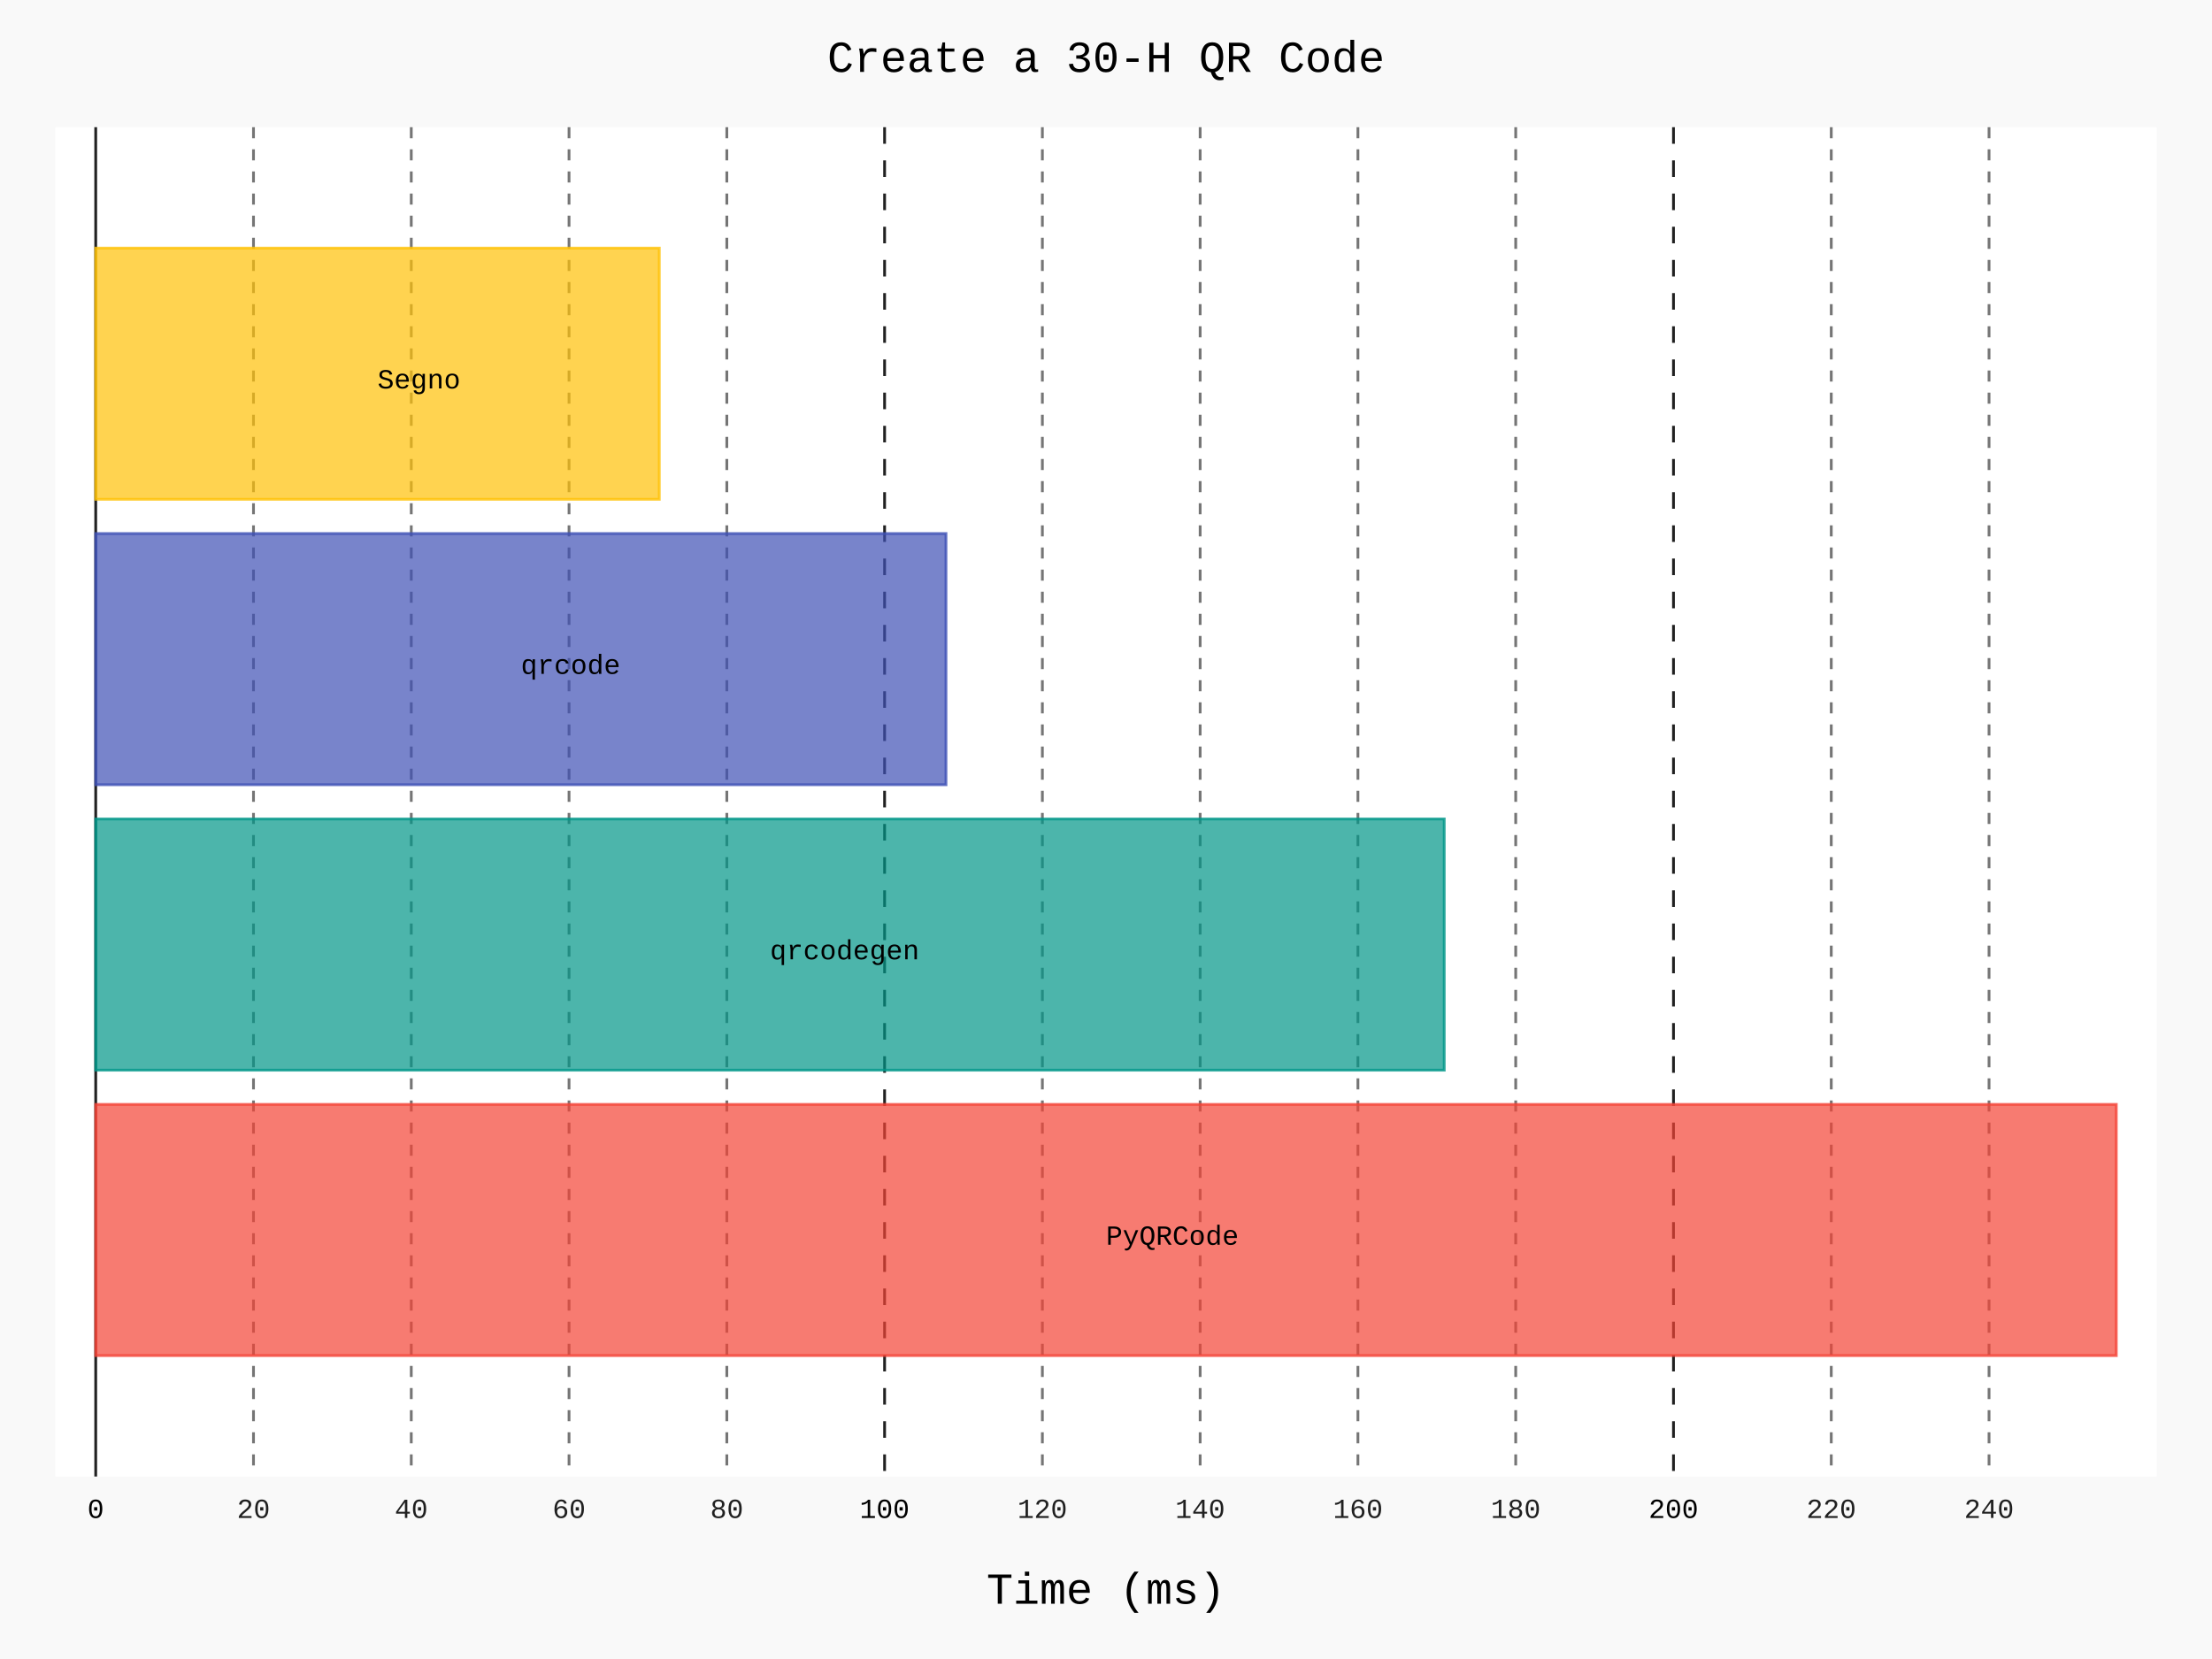
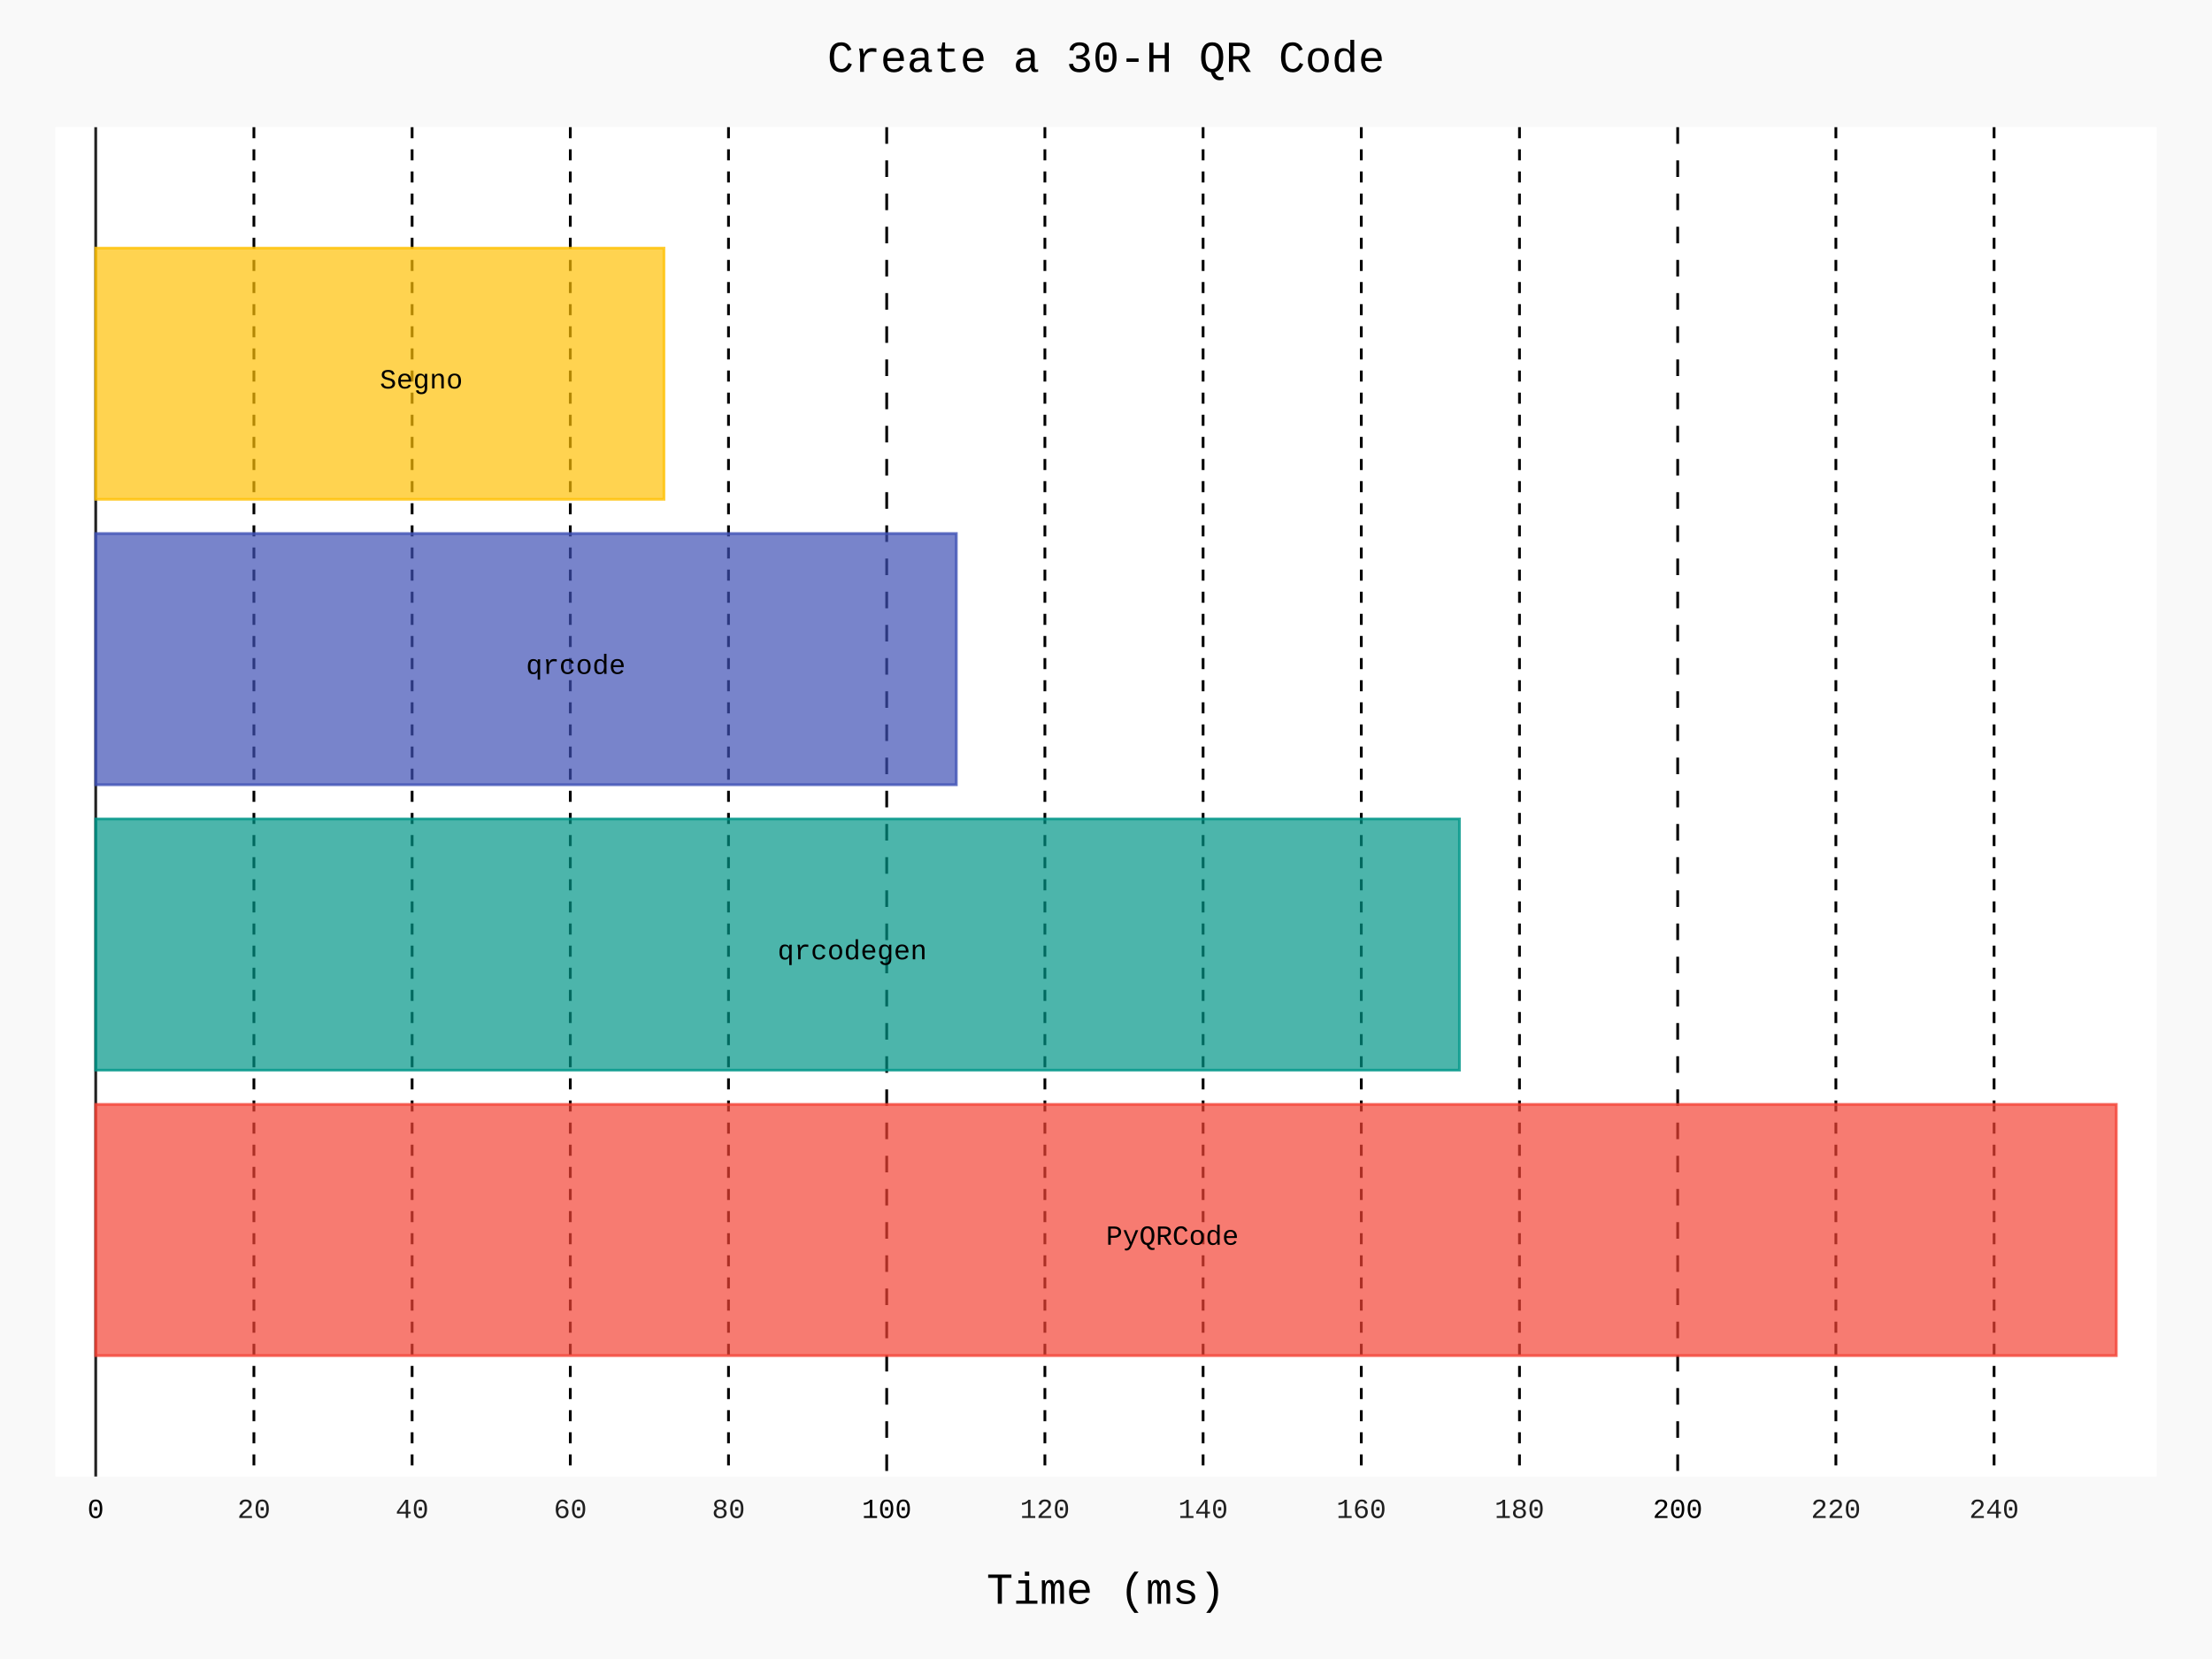
- <svg xmlns="http://www.w3.org/2000/svg" class="pygal-chart" id="chart-d1d32c11-65d1-43c3-b58f-0a6f7878c010" viewBox="0 0 800 600">
+ <svg xmlns="http://www.w3.org/2000/svg" class="pygal-chart" id="chart-5c0a066f-63ce-47a0-9593-6c41a0ef8f0c" viewBox="0 0 800 600">
  <defs>
-     <style type="text/css">#chart-d1d32c11-65d1-43c3-b58f-0a6f7878c010{-webkit-user-select:none;-webkit-font-smoothing:antialiased;font-family:Consolas,"Liberation Mono",Menlo,Courier,monospace}#chart-d1d32c11-65d1-43c3-b58f-0a6f7878c010 .title{font-family:Consolas,"Liberation Mono",Menlo,Courier,monospace;font-size:16px}#chart-d1d32c11-65d1-43c3-b58f-0a6f7878c010 .legends .legend text{font-family:Consolas,"Liberation Mono",Menlo,Courier,monospace;font-size:14px}#chart-d1d32c11-65d1-43c3-b58f-0a6f7878c010 .axis text{font-family:Consolas,"Liberation Mono",Menlo,Courier,monospace;font-size:10px}#chart-d1d32c11-65d1-43c3-b58f-0a6f7878c010 .axis text.major{font-family:Consolas,"Liberation Mono",Menlo,Courier,monospace;font-size:10px}#chart-d1d32c11-65d1-43c3-b58f-0a6f7878c010 .text-overlay text.value{font-family:Consolas,"Liberation Mono",Menlo,Courier,monospace;font-size:16px}#chart-d1d32c11-65d1-43c3-b58f-0a6f7878c010 .text-overlay text.label{font-family:Consolas,"Liberation Mono",Menlo,Courier,monospace;font-size:10px}#chart-d1d32c11-65d1-43c3-b58f-0a6f7878c010 .tooltip{font-family:Consolas,"Liberation Mono",Menlo,Courier,monospace;font-size:14px}#chart-d1d32c11-65d1-43c3-b58f-0a6f7878c010 text.no_data{font-family:Consolas,"Liberation Mono",Menlo,Courier,monospace;font-size:64px}
- #chart-d1d32c11-65d1-43c3-b58f-0a6f7878c010{background-color:rgba(249,249,249,1)}#chart-d1d32c11-65d1-43c3-b58f-0a6f7878c010 path,#chart-d1d32c11-65d1-43c3-b58f-0a6f7878c010 line,#chart-d1d32c11-65d1-43c3-b58f-0a6f7878c010 rect,#chart-d1d32c11-65d1-43c3-b58f-0a6f7878c010 circle{-webkit-transition:150ms;-moz-transition:150ms;transition:150ms}#chart-d1d32c11-65d1-43c3-b58f-0a6f7878c010 .graph &gt; .background{fill:rgba(249,249,249,1)}#chart-d1d32c11-65d1-43c3-b58f-0a6f7878c010 .plot &gt; .background{fill:rgba(255,255,255,1)}#chart-d1d32c11-65d1-43c3-b58f-0a6f7878c010 .graph{fill:rgba(0,0,0,.87)}#chart-d1d32c11-65d1-43c3-b58f-0a6f7878c010 text.no_data{fill:rgba(0,0,0,1)}#chart-d1d32c11-65d1-43c3-b58f-0a6f7878c010 .title{fill:rgba(0,0,0,1)}#chart-d1d32c11-65d1-43c3-b58f-0a6f7878c010 .legends .legend text{fill:rgba(0,0,0,.87)}#chart-d1d32c11-65d1-43c3-b58f-0a6f7878c010 .legends .legend:hover text{fill:rgba(0,0,0,1)}#chart-d1d32c11-65d1-43c3-b58f-0a6f7878c010 .axis .line{stroke:rgba(0,0,0,1)}#chart-d1d32c11-65d1-43c3-b58f-0a6f7878c010 .axis .guide.line{stroke:rgba(0,0,0,.54)}#chart-d1d32c11-65d1-43c3-b58f-0a6f7878c010 .axis .major.line{stroke:rgba(0,0,0,.87)}#chart-d1d32c11-65d1-43c3-b58f-0a6f7878c010 .axis text.major{fill:rgba(0,0,0,1)}#chart-d1d32c11-65d1-43c3-b58f-0a6f7878c010 .axis.y .guides:hover .guide.line,#chart-d1d32c11-65d1-43c3-b58f-0a6f7878c010 .line-graph .axis.x .guides:hover .guide.line,#chart-d1d32c11-65d1-43c3-b58f-0a6f7878c010 .stackedline-graph .axis.x .guides:hover .guide.line,#chart-d1d32c11-65d1-43c3-b58f-0a6f7878c010 .xy-graph .axis.x .guides:hover .guide.line{stroke:rgba(0,0,0,1)}#chart-d1d32c11-65d1-43c3-b58f-0a6f7878c010 .axis .guides:hover text{fill:rgba(0,0,0,1)}#chart-d1d32c11-65d1-43c3-b58f-0a6f7878c010 .reactive{fill-opacity:.7;stroke-opacity:.8}#chart-d1d32c11-65d1-43c3-b58f-0a6f7878c010 .ci{stroke:rgba(0,0,0,.87)}#chart-d1d32c11-65d1-43c3-b58f-0a6f7878c010 .reactive.active,#chart-d1d32c11-65d1-43c3-b58f-0a6f7878c010 .active .reactive{fill-opacity:.8;stroke-opacity:.9;stroke-width:4}#chart-d1d32c11-65d1-43c3-b58f-0a6f7878c010 .ci .reactive.active{stroke-width:1.5}#chart-d1d32c11-65d1-43c3-b58f-0a6f7878c010 .series text{fill:rgba(0,0,0,1)}#chart-d1d32c11-65d1-43c3-b58f-0a6f7878c010 .tooltip rect{fill:rgba(255,255,255,1);stroke:rgba(0,0,0,1);-webkit-transition:opacity 150ms;-moz-transition:opacity 150ms;transition:opacity 150ms}#chart-d1d32c11-65d1-43c3-b58f-0a6f7878c010 .tooltip .label{fill:rgba(0,0,0,.87)}#chart-d1d32c11-65d1-43c3-b58f-0a6f7878c010 .tooltip .label{fill:rgba(0,0,0,.87)}#chart-d1d32c11-65d1-43c3-b58f-0a6f7878c010 .tooltip .legend{font-size:.8em;fill:rgba(0,0,0,.54)}#chart-d1d32c11-65d1-43c3-b58f-0a6f7878c010 .tooltip .x_label{font-size:.6em;fill:rgba(0,0,0,1)}#chart-d1d32c11-65d1-43c3-b58f-0a6f7878c010 .tooltip .xlink{font-size:.5em;text-decoration:underline}#chart-d1d32c11-65d1-43c3-b58f-0a6f7878c010 .tooltip .value{font-size:1.5em}#chart-d1d32c11-65d1-43c3-b58f-0a6f7878c010 .bound{font-size:.5em}#chart-d1d32c11-65d1-43c3-b58f-0a6f7878c010 .max-value{font-size:.75em;fill:rgba(0,0,0,.54)}#chart-d1d32c11-65d1-43c3-b58f-0a6f7878c010 .map-element{fill:rgba(255,255,255,1);stroke:rgba(0,0,0,.54) !important}#chart-d1d32c11-65d1-43c3-b58f-0a6f7878c010 .map-element .reactive{fill-opacity:inherit;stroke-opacity:inherit}#chart-d1d32c11-65d1-43c3-b58f-0a6f7878c010 .color-0,#chart-d1d32c11-65d1-43c3-b58f-0a6f7878c010 .color-0 a:visited{stroke:#F44336;fill:#F44336}#chart-d1d32c11-65d1-43c3-b58f-0a6f7878c010 .color-1,#chart-d1d32c11-65d1-43c3-b58f-0a6f7878c010 .color-1 a:visited{stroke:#3F51B5;fill:#3F51B5}#chart-d1d32c11-65d1-43c3-b58f-0a6f7878c010 .color-2,#chart-d1d32c11-65d1-43c3-b58f-0a6f7878c010 .color-2 a:visited{stroke:#009688;fill:#009688}#chart-d1d32c11-65d1-43c3-b58f-0a6f7878c010 .color-3,#chart-d1d32c11-65d1-43c3-b58f-0a6f7878c010 .color-3 a:visited{stroke:#FFC107;fill:#FFC107}#chart-d1d32c11-65d1-43c3-b58f-0a6f7878c010 .text-overlay .color-0 text{fill:black}#chart-d1d32c11-65d1-43c3-b58f-0a6f7878c010 .text-overlay .color-1 text{fill:black}#chart-d1d32c11-65d1-43c3-b58f-0a6f7878c010 .text-overlay .color-2 text{fill:black}#chart-d1d32c11-65d1-43c3-b58f-0a6f7878c010 .text-overlay .color-3 text{fill:black}
- #chart-d1d32c11-65d1-43c3-b58f-0a6f7878c010 text.no_data{text-anchor:middle}#chart-d1d32c11-65d1-43c3-b58f-0a6f7878c010 .guide.line{fill:none}#chart-d1d32c11-65d1-43c3-b58f-0a6f7878c010 .centered{text-anchor:middle}#chart-d1d32c11-65d1-43c3-b58f-0a6f7878c010 .title{text-anchor:middle}#chart-d1d32c11-65d1-43c3-b58f-0a6f7878c010 .legends .legend text{fill-opacity:1}#chart-d1d32c11-65d1-43c3-b58f-0a6f7878c010 .axis.x text{text-anchor:middle}#chart-d1d32c11-65d1-43c3-b58f-0a6f7878c010 .axis.x:not(.web) text[transform]{text-anchor:start}#chart-d1d32c11-65d1-43c3-b58f-0a6f7878c010 .axis.x:not(.web) text[transform].backwards{text-anchor:end}#chart-d1d32c11-65d1-43c3-b58f-0a6f7878c010 .axis.y text{text-anchor:end}#chart-d1d32c11-65d1-43c3-b58f-0a6f7878c010 .axis.y text[transform].backwards{text-anchor:start}#chart-d1d32c11-65d1-43c3-b58f-0a6f7878c010 .axis.y2 text{text-anchor:start}#chart-d1d32c11-65d1-43c3-b58f-0a6f7878c010 .axis.y2 text[transform].backwards{text-anchor:end}#chart-d1d32c11-65d1-43c3-b58f-0a6f7878c010 .axis .guide.line{stroke-dasharray:4,4}#chart-d1d32c11-65d1-43c3-b58f-0a6f7878c010 .axis .major.guide.line{stroke-dasharray:6,6}#chart-d1d32c11-65d1-43c3-b58f-0a6f7878c010 .horizontal .axis.y .guide.line,#chart-d1d32c11-65d1-43c3-b58f-0a6f7878c010 .horizontal .axis.y2 .guide.line,#chart-d1d32c11-65d1-43c3-b58f-0a6f7878c010 .vertical .axis.x .guide.line{opacity:0}#chart-d1d32c11-65d1-43c3-b58f-0a6f7878c010 .horizontal .axis.always_show .guide.line,#chart-d1d32c11-65d1-43c3-b58f-0a6f7878c010 .vertical .axis.always_show .guide.line{opacity:1 !important}#chart-d1d32c11-65d1-43c3-b58f-0a6f7878c010 .axis.y .guides:hover .guide.line,#chart-d1d32c11-65d1-43c3-b58f-0a6f7878c010 .axis.y2 .guides:hover .guide.line,#chart-d1d32c11-65d1-43c3-b58f-0a6f7878c010 .axis.x .guides:hover .guide.line{opacity:1}#chart-d1d32c11-65d1-43c3-b58f-0a6f7878c010 .axis .guides:hover text{opacity:1}#chart-d1d32c11-65d1-43c3-b58f-0a6f7878c010 .nofill{fill:none}#chart-d1d32c11-65d1-43c3-b58f-0a6f7878c010 .subtle-fill{fill-opacity:.2}#chart-d1d32c11-65d1-43c3-b58f-0a6f7878c010 .dot{stroke-width:1px;fill-opacity:1}#chart-d1d32c11-65d1-43c3-b58f-0a6f7878c010 .dot.active{stroke-width:5px}#chart-d1d32c11-65d1-43c3-b58f-0a6f7878c010 .dot.negative{fill:transparent}#chart-d1d32c11-65d1-43c3-b58f-0a6f7878c010 text,#chart-d1d32c11-65d1-43c3-b58f-0a6f7878c010 tspan{stroke:none !important}#chart-d1d32c11-65d1-43c3-b58f-0a6f7878c010 .series text.active{opacity:1}#chart-d1d32c11-65d1-43c3-b58f-0a6f7878c010 .tooltip rect{fill-opacity:.95;stroke-width:.5}#chart-d1d32c11-65d1-43c3-b58f-0a6f7878c010 .tooltip text{fill-opacity:1}#chart-d1d32c11-65d1-43c3-b58f-0a6f7878c010 .showable{visibility:hidden}#chart-d1d32c11-65d1-43c3-b58f-0a6f7878c010 .showable.shown{visibility:visible}#chart-d1d32c11-65d1-43c3-b58f-0a6f7878c010 .gauge-background{fill:rgba(229,229,229,1);stroke:none}#chart-d1d32c11-65d1-43c3-b58f-0a6f7878c010 .bg-lines{stroke:rgba(249,249,249,1);stroke-width:2px}</style>
+     <style type="text/css">#chart-5c0a066f-63ce-47a0-9593-6c41a0ef8f0c{-webkit-user-select:none;-webkit-font-smoothing:antialiased;font-family:Consolas,"Liberation Mono",Menlo,Courier,monospace}#chart-5c0a066f-63ce-47a0-9593-6c41a0ef8f0c .title{font-family:Consolas,"Liberation Mono",Menlo,Courier,monospace;font-size:16px}#chart-5c0a066f-63ce-47a0-9593-6c41a0ef8f0c .legends .legend text{font-family:Consolas,"Liberation Mono",Menlo,Courier,monospace;font-size:14px}#chart-5c0a066f-63ce-47a0-9593-6c41a0ef8f0c .axis text{font-family:Consolas,"Liberation Mono",Menlo,Courier,monospace;font-size:10px}#chart-5c0a066f-63ce-47a0-9593-6c41a0ef8f0c .axis text.major{font-family:Consolas,"Liberation Mono",Menlo,Courier,monospace;font-size:10px}#chart-5c0a066f-63ce-47a0-9593-6c41a0ef8f0c .text-overlay text.value{font-family:Consolas,"Liberation Mono",Menlo,Courier,monospace;font-size:16px}#chart-5c0a066f-63ce-47a0-9593-6c41a0ef8f0c .text-overlay text.label{font-family:Consolas,"Liberation Mono",Menlo,Courier,monospace;font-size:10px}#chart-5c0a066f-63ce-47a0-9593-6c41a0ef8f0c .tooltip{font-family:Consolas,"Liberation Mono",Menlo,Courier,monospace;font-size:14px}#chart-5c0a066f-63ce-47a0-9593-6c41a0ef8f0c text.no_data{font-family:Consolas,"Liberation Mono",Menlo,Courier,monospace;font-size:64px}
+ #chart-5c0a066f-63ce-47a0-9593-6c41a0ef8f0c{background-color:rgba(249,249,249,1)}#chart-5c0a066f-63ce-47a0-9593-6c41a0ef8f0c path,#chart-5c0a066f-63ce-47a0-9593-6c41a0ef8f0c line,#chart-5c0a066f-63ce-47a0-9593-6c41a0ef8f0c rect,#chart-5c0a066f-63ce-47a0-9593-6c41a0ef8f0c circle{-webkit-transition:150ms;-moz-transition:150ms;transition:150ms}#chart-5c0a066f-63ce-47a0-9593-6c41a0ef8f0c .graph &gt; .background{fill:rgba(249,249,249,1)}#chart-5c0a066f-63ce-47a0-9593-6c41a0ef8f0c .plot &gt; .background{fill:rgba(255,255,255,1)}#chart-5c0a066f-63ce-47a0-9593-6c41a0ef8f0c .graph{fill:rgba(0,0,0,.87)}#chart-5c0a066f-63ce-47a0-9593-6c41a0ef8f0c text.no_data{fill:rgba(0,0,0,1)}#chart-5c0a066f-63ce-47a0-9593-6c41a0ef8f0c .title{fill:rgba(0,0,0,1)}#chart-5c0a066f-63ce-47a0-9593-6c41a0ef8f0c .legends .legend text{fill:rgba(0,0,0,.87)}#chart-5c0a066f-63ce-47a0-9593-6c41a0ef8f0c .legends .legend:hover text{fill:rgba(0,0,0,1)}#chart-5c0a066f-63ce-47a0-9593-6c41a0ef8f0c .axis .line{stroke:rgba(0,0,0,1)}#chart-5c0a066f-63ce-47a0-9593-6c41a0ef8f0c .axis .guide.line{stroke:rgba(0,0,0,.54)}#chart-5c0a066f-63ce-47a0-9593-6c41a0ef8f0c .axis .major.line{stroke:rgba(0,0,0,.87)}#chart-5c0a066f-63ce-47a0-9593-6c41a0ef8f0c .axis text.major{fill:rgba(0,0,0,1)}#chart-5c0a066f-63ce-47a0-9593-6c41a0ef8f0c .axis.y .guides:hover .guide.line,#chart-5c0a066f-63ce-47a0-9593-6c41a0ef8f0c .line-graph .axis.x .guides:hover .guide.line,#chart-5c0a066f-63ce-47a0-9593-6c41a0ef8f0c .stackedline-graph .axis.x .guides:hover .guide.line,#chart-5c0a066f-63ce-47a0-9593-6c41a0ef8f0c .xy-graph .axis.x .guides:hover .guide.line{stroke:rgba(0,0,0,1)}#chart-5c0a066f-63ce-47a0-9593-6c41a0ef8f0c .axis .guides:hover text{fill:rgba(0,0,0,1)}#chart-5c0a066f-63ce-47a0-9593-6c41a0ef8f0c .reactive{fill-opacity:.7;stroke-opacity:.8;stroke-width:1}#chart-5c0a066f-63ce-47a0-9593-6c41a0ef8f0c .ci{stroke:rgba(0,0,0,.87)}#chart-5c0a066f-63ce-47a0-9593-6c41a0ef8f0c .reactive.active,#chart-5c0a066f-63ce-47a0-9593-6c41a0ef8f0c .active .reactive{fill-opacity:.8;stroke-opacity:.9;stroke-width:4}#chart-5c0a066f-63ce-47a0-9593-6c41a0ef8f0c .ci .reactive.active{stroke-width:1.5}#chart-5c0a066f-63ce-47a0-9593-6c41a0ef8f0c .series text{fill:rgba(0,0,0,1)}#chart-5c0a066f-63ce-47a0-9593-6c41a0ef8f0c .tooltip rect{fill:rgba(255,255,255,1);stroke:rgba(0,0,0,1);-webkit-transition:opacity 150ms;-moz-transition:opacity 150ms;transition:opacity 150ms}#chart-5c0a066f-63ce-47a0-9593-6c41a0ef8f0c .tooltip .label{fill:rgba(0,0,0,.87)}#chart-5c0a066f-63ce-47a0-9593-6c41a0ef8f0c .tooltip .label{fill:rgba(0,0,0,.87)}#chart-5c0a066f-63ce-47a0-9593-6c41a0ef8f0c .tooltip .legend{font-size:.8em;fill:rgba(0,0,0,.54)}#chart-5c0a066f-63ce-47a0-9593-6c41a0ef8f0c .tooltip .x_label{font-size:.6em;fill:rgba(0,0,0,1)}#chart-5c0a066f-63ce-47a0-9593-6c41a0ef8f0c .tooltip .xlink{font-size:.5em;text-decoration:underline}#chart-5c0a066f-63ce-47a0-9593-6c41a0ef8f0c .tooltip .value{font-size:1.5em}#chart-5c0a066f-63ce-47a0-9593-6c41a0ef8f0c .bound{font-size:.5em}#chart-5c0a066f-63ce-47a0-9593-6c41a0ef8f0c .max-value{font-size:.75em;fill:rgba(0,0,0,.54)}#chart-5c0a066f-63ce-47a0-9593-6c41a0ef8f0c .map-element{fill:rgba(255,255,255,1);stroke:rgba(0,0,0,.54) !important}#chart-5c0a066f-63ce-47a0-9593-6c41a0ef8f0c .map-element .reactive{fill-opacity:inherit;stroke-opacity:inherit}#chart-5c0a066f-63ce-47a0-9593-6c41a0ef8f0c .color-0,#chart-5c0a066f-63ce-47a0-9593-6c41a0ef8f0c .color-0 a:visited{stroke:#F44336;fill:#F44336}#chart-5c0a066f-63ce-47a0-9593-6c41a0ef8f0c .color-1,#chart-5c0a066f-63ce-47a0-9593-6c41a0ef8f0c .color-1 a:visited{stroke:#3F51B5;fill:#3F51B5}#chart-5c0a066f-63ce-47a0-9593-6c41a0ef8f0c .color-2,#chart-5c0a066f-63ce-47a0-9593-6c41a0ef8f0c .color-2 a:visited{stroke:#009688;fill:#009688}#chart-5c0a066f-63ce-47a0-9593-6c41a0ef8f0c .color-3,#chart-5c0a066f-63ce-47a0-9593-6c41a0ef8f0c .color-3 a:visited{stroke:#FFC107;fill:#FFC107}#chart-5c0a066f-63ce-47a0-9593-6c41a0ef8f0c .text-overlay .color-0 text{fill:black}#chart-5c0a066f-63ce-47a0-9593-6c41a0ef8f0c .text-overlay .color-1 text{fill:black}#chart-5c0a066f-63ce-47a0-9593-6c41a0ef8f0c .text-overlay .color-2 text{fill:black}#chart-5c0a066f-63ce-47a0-9593-6c41a0ef8f0c .text-overlay .color-3 text{fill:black}
+ #chart-5c0a066f-63ce-47a0-9593-6c41a0ef8f0c text.no_data{text-anchor:middle}#chart-5c0a066f-63ce-47a0-9593-6c41a0ef8f0c .guide.line{fill:none}#chart-5c0a066f-63ce-47a0-9593-6c41a0ef8f0c .centered{text-anchor:middle}#chart-5c0a066f-63ce-47a0-9593-6c41a0ef8f0c .title{text-anchor:middle}#chart-5c0a066f-63ce-47a0-9593-6c41a0ef8f0c .legends .legend text{fill-opacity:1}#chart-5c0a066f-63ce-47a0-9593-6c41a0ef8f0c .axis.x text{text-anchor:middle}#chart-5c0a066f-63ce-47a0-9593-6c41a0ef8f0c .axis.x:not(.web) text[transform]{text-anchor:start}#chart-5c0a066f-63ce-47a0-9593-6c41a0ef8f0c .axis.x:not(.web) text[transform].backwards{text-anchor:end}#chart-5c0a066f-63ce-47a0-9593-6c41a0ef8f0c .axis.y text{text-anchor:end}#chart-5c0a066f-63ce-47a0-9593-6c41a0ef8f0c .axis.y text[transform].backwards{text-anchor:start}#chart-5c0a066f-63ce-47a0-9593-6c41a0ef8f0c .axis.y2 text{text-anchor:start}#chart-5c0a066f-63ce-47a0-9593-6c41a0ef8f0c .axis.y2 text[transform].backwards{text-anchor:end}#chart-5c0a066f-63ce-47a0-9593-6c41a0ef8f0c .axis .guide.line{stroke-dasharray:4,4;stroke:black}#chart-5c0a066f-63ce-47a0-9593-6c41a0ef8f0c .axis .major.guide.line{stroke-dasharray:6,6;stroke:black}#chart-5c0a066f-63ce-47a0-9593-6c41a0ef8f0c .horizontal .axis.y .guide.line,#chart-5c0a066f-63ce-47a0-9593-6c41a0ef8f0c .horizontal .axis.y2 .guide.line,#chart-5c0a066f-63ce-47a0-9593-6c41a0ef8f0c .vertical .axis.x .guide.line{opacity:0}#chart-5c0a066f-63ce-47a0-9593-6c41a0ef8f0c .horizontal .axis.always_show .guide.line,#chart-5c0a066f-63ce-47a0-9593-6c41a0ef8f0c .vertical .axis.always_show .guide.line{opacity:1 !important}#chart-5c0a066f-63ce-47a0-9593-6c41a0ef8f0c .axis.y .guides:hover .guide.line,#chart-5c0a066f-63ce-47a0-9593-6c41a0ef8f0c .axis.y2 .guides:hover .guide.line,#chart-5c0a066f-63ce-47a0-9593-6c41a0ef8f0c .axis.x .guides:hover .guide.line{opacity:1}#chart-5c0a066f-63ce-47a0-9593-6c41a0ef8f0c .axis .guides:hover text{opacity:1}#chart-5c0a066f-63ce-47a0-9593-6c41a0ef8f0c .nofill{fill:none}#chart-5c0a066f-63ce-47a0-9593-6c41a0ef8f0c .subtle-fill{fill-opacity:.2}#chart-5c0a066f-63ce-47a0-9593-6c41a0ef8f0c .dot{stroke-width:1px;fill-opacity:1;stroke-opacity:1}#chart-5c0a066f-63ce-47a0-9593-6c41a0ef8f0c .dot.active{stroke-width:5px}#chart-5c0a066f-63ce-47a0-9593-6c41a0ef8f0c .dot.negative{fill:transparent}#chart-5c0a066f-63ce-47a0-9593-6c41a0ef8f0c text,#chart-5c0a066f-63ce-47a0-9593-6c41a0ef8f0c tspan{stroke:none !important}#chart-5c0a066f-63ce-47a0-9593-6c41a0ef8f0c .series text.active{opacity:1}#chart-5c0a066f-63ce-47a0-9593-6c41a0ef8f0c .tooltip rect{fill-opacity:.95;stroke-width:.5}#chart-5c0a066f-63ce-47a0-9593-6c41a0ef8f0c .tooltip text{fill-opacity:1}#chart-5c0a066f-63ce-47a0-9593-6c41a0ef8f0c .showable{visibility:hidden}#chart-5c0a066f-63ce-47a0-9593-6c41a0ef8f0c .showable.shown{visibility:visible}#chart-5c0a066f-63ce-47a0-9593-6c41a0ef8f0c .gauge-background{fill:rgba(229,229,229,1);stroke:none}#chart-5c0a066f-63ce-47a0-9593-6c41a0ef8f0c .bg-lines{stroke:rgba(249,249,249,1);stroke-width:2px}</style>
  </defs>
  <g class="graph horizontalbar-graph horizontal">
    <rect class="background" height="600" width="800" x="0" y="0" />
    <g class="plot" transform="translate(20, 46)">
      <rect class="background" height="488" width="760" x="0" y="0" />
      <g class="axis x always_show">
        <g class="guides">
          <path class="axis major line" d="M14.615 0 v488" />
          <text class="major" x="14.615" y="503.0">0</text>
        </g>
        <g class="guides">
-           <path class="guide line" d="M71.678 0 v488" />
-           <text class="" x="71.678" y="503.0">20</text>
+           <path class="guide line" d="M71.83 0 v488" />
+           <text class="" x="71.83" y="503.0">20</text>
        </g>
        <g class="guides">
-           <path class="guide line" d="M128.74 0 v488" />
-           <text class="" x="128.74" y="503.0">40</text>
+           <path class="guide line" d="M129.044 0 v488" />
+           <text class="" x="129.044" y="503.0">40</text>
        </g>
        <g class="guides">
-           <path class="guide line" d="M185.802 0 v488" />
-           <text class="" x="185.802" y="503.0">60</text>
+           <path class="guide line" d="M186.258 0 v488" />
+           <text class="" x="186.258" y="503.0">60</text>
        </g>
        <g class="guides">
-           <path class="guide line" d="M242.865 0 v488" />
-           <text class="" x="242.865" y="503.0">80</text>
+           <path class="guide line" d="M243.472 0 v488" />
+           <text class="" x="243.472" y="503.0">80</text>
        </g>
        <g class="guides">
-           <path class="major guide line" d="M299.927 0 v488" />
-           <text class="major" x="299.927" y="503.0">100</text>
+           <path class="major guide line" d="M300.687 0 v488" />
+           <text class="major" x="300.687" y="503.0">100</text>
        </g>
        <g class="guides">
-           <path class="guide line" d="M356.99 0 v488" />
-           <text class="" x="356.99" y="503.0">120</text>
+           <path class="guide line" d="M357.901 0 v488" />
+           <text class="" x="357.901" y="503.0">120</text>
        </g>
        <g class="guides">
-           <path class="guide line" d="M414.052 0 v488" />
-           <text class="" x="414.052" y="503.0">140</text>
+           <path class="guide line" d="M415.115 0 v488" />
+           <text class="" x="415.115" y="503.0">140</text>
        </g>
        <g class="guides">
-           <path class="guide line" d="M471.114 0 v488" />
-           <text class="" x="471.114" y="503.0">160</text>
+           <path class="guide line" d="M472.33 0 v488" />
+           <text class="" x="472.33" y="503.0">160</text>
        </g>
        <g class="guides">
-           <path class="guide line" d="M528.177 0 v488" />
-           <text class="" x="528.177" y="503.0">180</text>
+           <path class="guide line" d="M529.544 0 v488" />
+           <text class="" x="529.544" y="503.0">180</text>
        </g>
        <g class="guides">
-           <path class="major guide line" d="M585.239 0 v488" />
-           <text class="major" x="585.239" y="503.0">200</text>
+           <path class="major guide line" d="M586.758 0 v488" />
+           <text class="major" x="586.758" y="503.0">200</text>
        </g>
        <g class="guides">
-           <path class="guide line" d="M642.301 0 v488" />
-           <text class="" x="642.301" y="503.0">220</text>
+           <path class="guide line" d="M643.972 0 v488" />
+           <text class="" x="643.972" y="503.0">220</text>
        </g>
        <g class="guides">
-           <path class="guide line" d="M699.364 0 v488" />
-           <text class="" x="699.364" y="503.0">240</text>
+           <path class="guide line" d="M701.187 0 v488" />
+           <text class="" x="701.187" y="503.0">240</text>
        </g>
      </g>
      <g class="series serie-3 color-3">
        <g class="bars">
          <g class="bar" style="fill: #F44336; stroke: #F44336">
            <rect class="rect reactive tooltip-trigger" height="90.843" rx="0" ry="0" width="730.769" x="14.615" y="353.425" />
          </g>
        </g>
      </g>
      <g class="series serie-2 color-2">
        <g class="bars">
          <g class="bar" style="fill: #009688; stroke: #009688">
-             <rect class="rect reactive tooltip-trigger" height="90.843" rx="0" ry="0" width="487.712" x="14.615" y="250.194" />
+             <rect class="rect reactive tooltip-trigger" height="90.843" rx="0" ry="0" width="493.216" x="14.615" y="250.194" />
          </g>
        </g>
      </g>
      <g class="series serie-1 color-1">
        <g class="bars">
          <g class="bar" style="fill: #3F51B5; stroke: #3F51B5">
-             <rect class="rect reactive tooltip-trigger" height="90.843" rx="0" ry="0" width="307.509" x="14.615" y="146.963" />
+             <rect class="rect reactive tooltip-trigger" height="90.843" rx="0" ry="0" width="311.246" x="14.615" y="146.963" />
          </g>
        </g>
      </g>
      <g class="series serie-0 color-0">
        <g class="bars">
          <g class="bar" style="fill: #FFC107; stroke: #FFC107">
-             <rect class="rect reactive tooltip-trigger" height="90.843" rx="0" ry="0" width="203.827" x="14.615" y="43.732" />
+             <rect class="rect reactive tooltip-trigger" height="90.843" rx="0" ry="0" width="205.514" x="14.615" y="43.732" />
          </g>
        </g>
      </g>
    </g>
    <g class="titles">
      <text class="title plot_title" x="400.0" y="26">Create a 30-H QR Code</text>
      <text class="title" x="400.0" y="580">Time (ms)</text>
    </g>
    <g class="plot overlay" transform="translate(20, 46)">
      <g class="series serie-3 color-3" />
      <g class="series serie-2 color-2" />
      <g class="series serie-1 color-1" />
      <g class="series serie-0 color-0" />
    </g>
    <g class="plot text-overlay" transform="translate(20, 46)">
      <g class="series serie-3 color-3">
        <text class="label" x="380.0" y="404.179">PyQRCode</text>
      </g>
      <g class="series serie-2 color-2">
-         <text class="label" x="258.471" y="300.949">qrcodegen</text>
+         <text class="label" x="261.223" y="300.949">qrcodegen</text>
      </g>
      <g class="series serie-1 color-1">
-         <text class="label" x="168.37" y="197.718">qrcode</text>
+         <text class="label" x="170.238" y="197.718">qrcode</text>
      </g>
      <g class="series serie-0 color-0">
-         <text class="label" x="116.529" y="94.487">Segno</text>
+         <text class="label" x="117.372" y="94.487">Segno</text>
      </g>
    </g>
    <g class="plot tooltip-overlay" transform="translate(20, 46)">
      <g class="tooltip" style="opacity: 0" transform="translate(0 0)">
        <rect class="tooltip-box" height="0" rx="0" ry="0" width="0" />
        <g class="text" />
      </g>
    </g>
  </g>
</svg>
